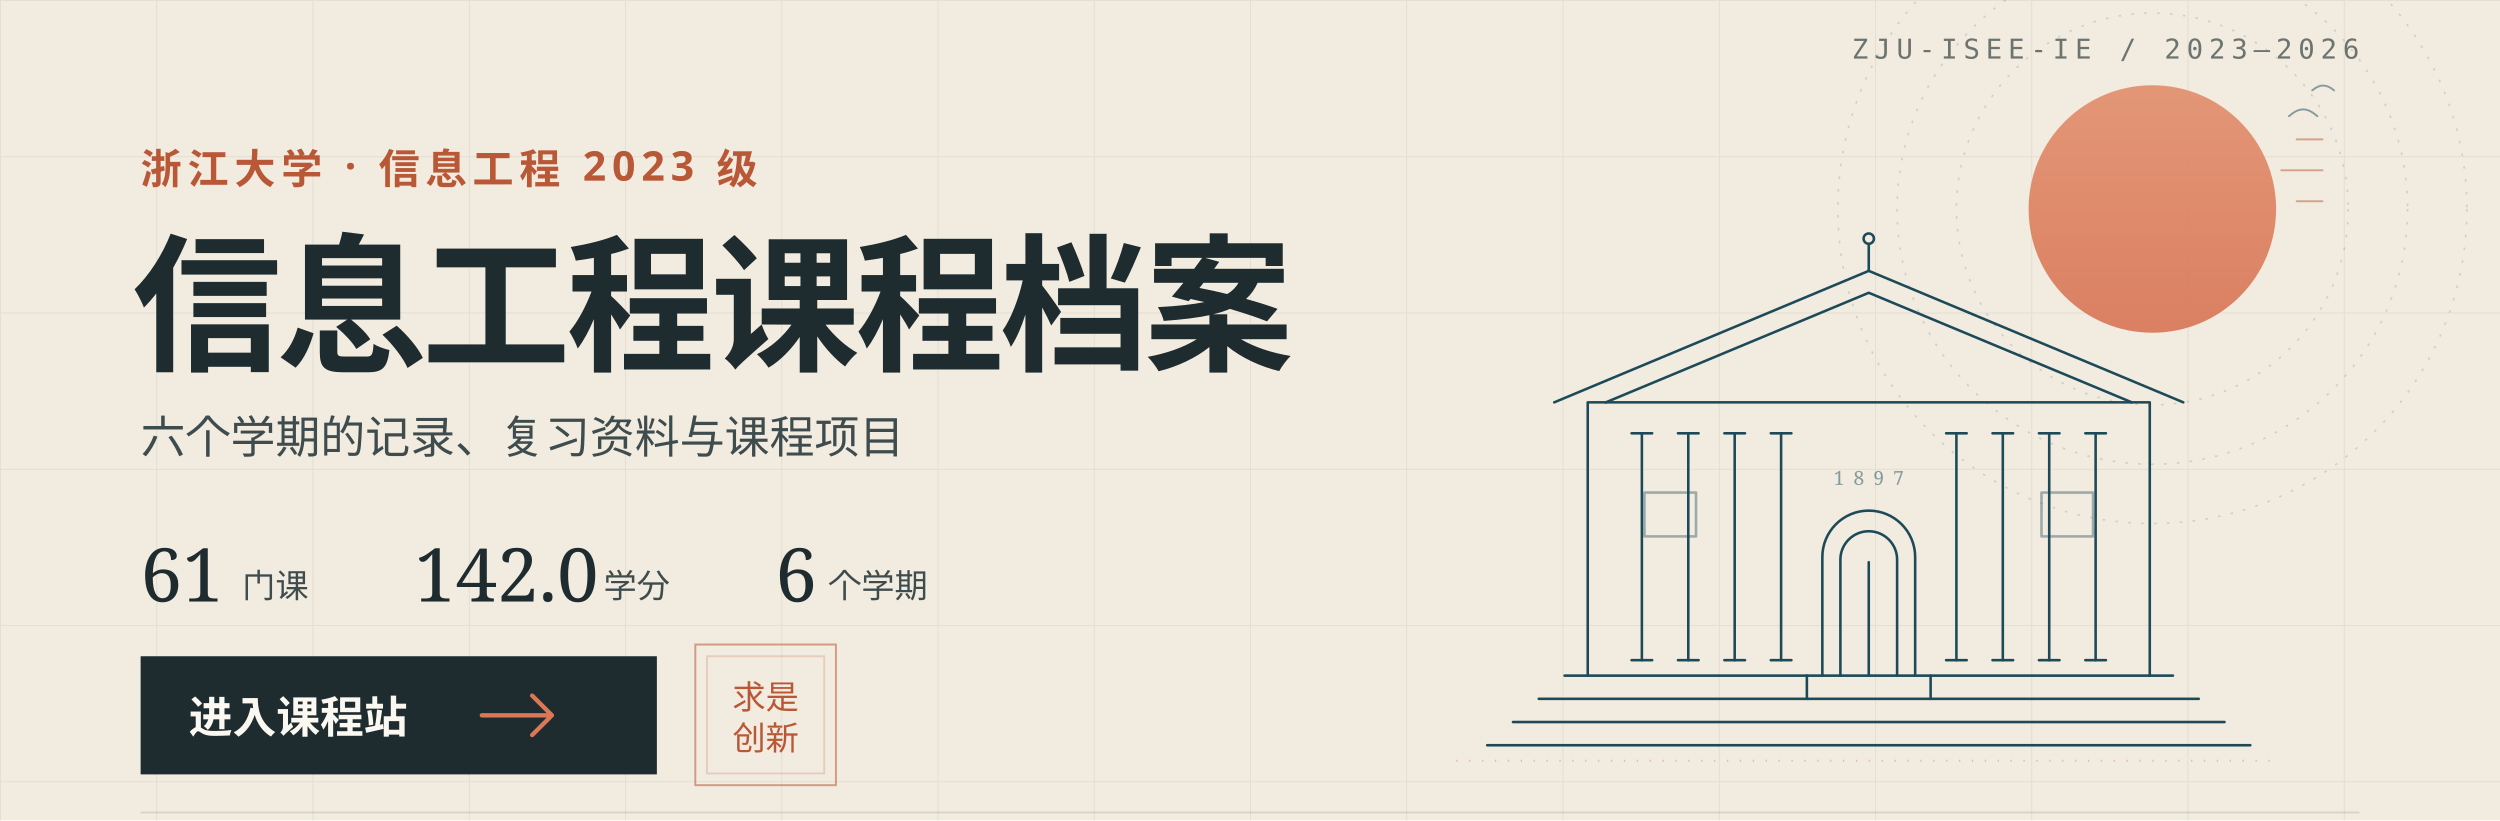
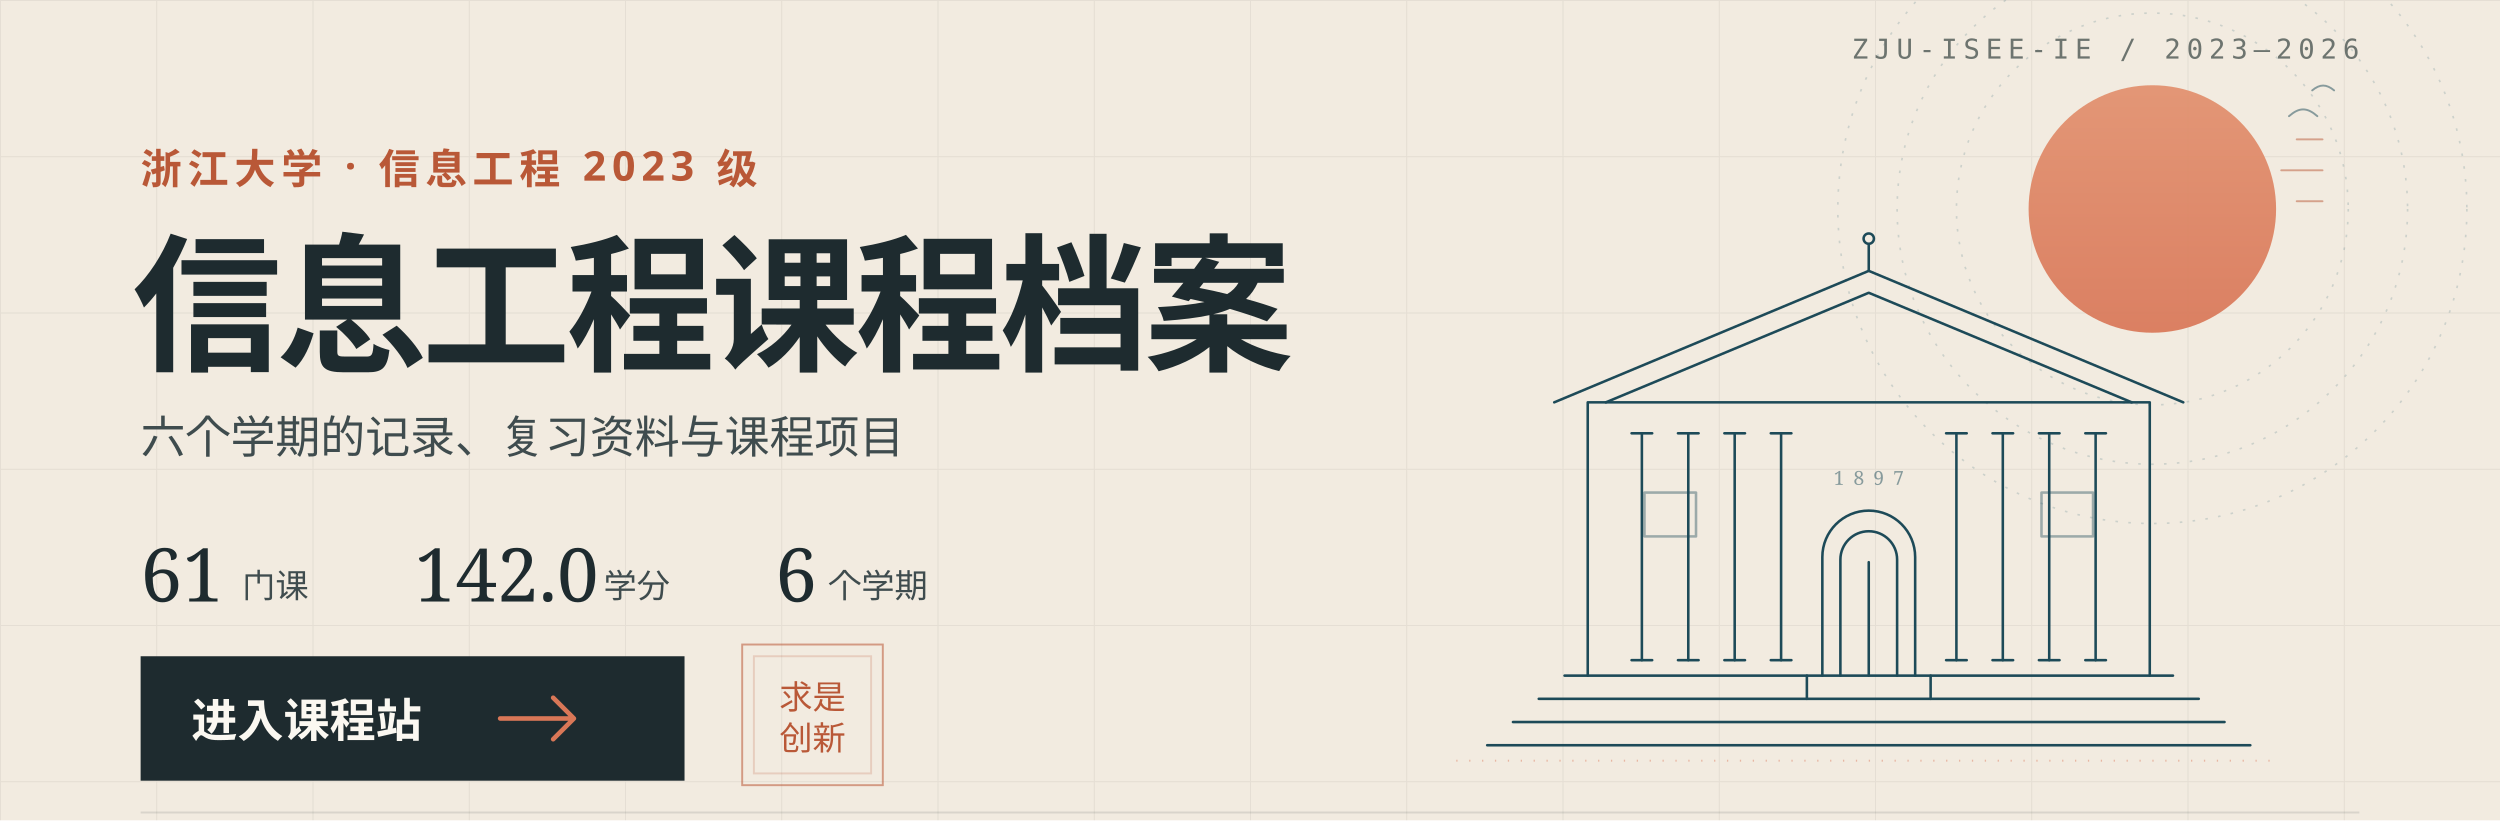
<svg xmlns="http://www.w3.org/2000/svg" width="1280" height="420" viewBox="0 0 1280 420">
  <defs>
    <pattern id="grid" width="80" height="80" patternUnits="userSpaceOnUse">
      <path d="M80 0H0V80" fill="none" stroke="#1e2b2f" stroke-opacity=".07" stroke-width="1" />
    </pattern>
    <linearGradient id="sun" x1="0" y1="0" x2="0" y2="1">
      <stop offset="0" stop-color="#e2906d" />
      <stop offset="1" stop-color="#d97757" />
    </linearGradient>
  </defs>
  <rect width="1280" height="420" fill="#f3efe6" />
  <rect width="1280" height="420" fill="url(#grid)" />
  <rect x="0" y="0" width="1280" height="420" fill="#d97757" opacity=".04" />
  <g transform="translate(706 8) scale(.66)">
    <g stroke="#255a6b" stroke-opacity=".18" stroke-width="1.3" stroke-dasharray="2 8" fill="none">
      <circle cx="600" cy="150" r="152" />
      <circle cx="600" cy="150" r="198" />
      <circle cx="600" cy="150" r="244" />
    </g>
    <g stroke="#b95837" stroke-opacity=".5" stroke-width="1.5" stroke-linecap="round">
      <path d="M712 96h20M700 120h32M712 144h20" />
    </g>
    <circle cx="600" cy="150" r="96" fill="url(#sun)" fill-opacity=".92" />
    <g stroke="#1d4a58" stroke-width="2" stroke-linecap="round" stroke-linejoin="round" fill="none">
      <path d="M84 566h592M104 548h552M124 530h512M144 512h472" />
      <path d="M162 512V300h436v212" />
      <path d="M136 300 380 198l244 102" />
      <path d="M176 300 380 215l204 85" />
      <path d="M380 198v-20" />
      <circle cx="380" cy="173" r="4" />
      <path d="M204 324v176M240 324v176M276 324v176M312 324v176M448 324v176M484 324v176M520 324v176M556 324v176" />
      <path d="M196 324h16M232 324h16M268 324h16M304 324h16M440 324h16M476 324h16M512 324h16M548 324h16" />
      <path d="M196 500h16M232 500h16M268 500h16M304 500h16M440 500h16M476 500h16M512 500h16M548 500h16" />
      <path d="M344 512V420a36 36 0 0 1 72 0v92" />
      <path d="M358 512v-90a22 22 0 0 1 44 0v90" />
      <path d="M380 424v88" />
      <path d="M332 512v18M428 512v18" />
      <path d="M206 370h40v34h-40zM514 370h40v34h-40z" stroke-opacity=".4" />
    </g>
    <text x="380" y="364" text-anchor="middle" font-family="Georgia,serif" font-size="15" letter-spacing="7" fill="#1d4a58" fill-opacity=".5">1897</text>
    <path d="M60 578h640" stroke="#d97757" stroke-opacity=".45" stroke-dasharray="1 9" stroke-width="1.5" />
    <path d="M706 78c8-7 14-7 22 0M724 58c6-5 11-5 17 0" stroke="#1d4a58" stroke-width="1.5" stroke-linecap="round" stroke-opacity=".5" fill="none" />
  </g>
  <text x="1208" y="30" text-anchor="end" font-family="SFMono-Regular,Menlo,monospace" font-size="14" letter-spacing="3" fill="#6d746f">ZJU-ISEE-IE / 2023—2026</text>
  <text x="72" y="94" font-family="PingFang SC,Hiragino Sans GB,sans-serif" font-size="21" font-weight="600" letter-spacing="3" fill="#b95837">浙江大学 · 信息工程 2023 级</text>
  <text x="68" y="184" font-family="Songti SC,STSong,Georgia,serif" font-size="76" font-weight="600" letter-spacing="-2" fill="#1e2b2f">信息工程课程档案</text>
  <text x="72" y="232" font-family="PingFang SC,Hiragino Sans GB,sans-serif" font-size="23" fill="#3f4c4e">六个学期的记录、复习资料与课程项目</text>
  <g font-family="PingFang SC,Hiragino Sans GB,sans-serif" fill="#3f4c4e">
    <text x="72" y="308" font-family="Georgia,serif" font-size="38" fill="#1e2b2f">61</text>
    <text x="124" y="306" font-size="17">门课</text>
    <text x="212" y="308" font-family="Georgia,serif" font-size="38" fill="#1e2b2f">142.0</text>
    <text x="309" y="306" font-size="17">学分</text>
    <text x="397" y="308" font-family="Georgia,serif" font-size="38" fill="#1e2b2f">6</text>
    <text x="424" y="306" font-size="17">个学期</text>
  </g>
-   <g transform="translate(72 336) scale(1.12) translate(-72 -336)">
+   <g transform="translate(72 336) scale(1.18) translate(-72 -336)">
    <rect x="72" y="336" width="236" height="54" fill="#1e2b2f" />
    <text x="94" y="371" font-family="PingFang SC,Hiragino Sans GB,sans-serif" font-size="20" font-weight="600" fill="#fbf8f1">进入课程站</text>
    <path d="M228 363h32m-9-9 9 9-9 9" fill="none" stroke="#d97757" stroke-width="2" stroke-linecap="round" stroke-linejoin="round" />
  </g>
-   <g transform="translate(356 330)">
+   <g transform="translate(380 330)">
    <rect width="72" height="72" fill="none" stroke="#b95837" stroke-opacity=".55" />
    <rect x="6" y="6" width="60" height="60" fill="none" stroke="#b95837" stroke-opacity=".2" />
    <text x="36" y="33" text-anchor="middle" font-family="Songti SC,STSong,serif" font-size="17" fill="#b95837">求是</text>
    <text x="36" y="54" text-anchor="middle" font-family="Songti SC,STSong,serif" font-size="17" fill="#b95837">创新</text>
  </g>
  <path d="M72 416h1136" stroke="#1e2b2f" stroke-opacity=".12" />
</svg>
